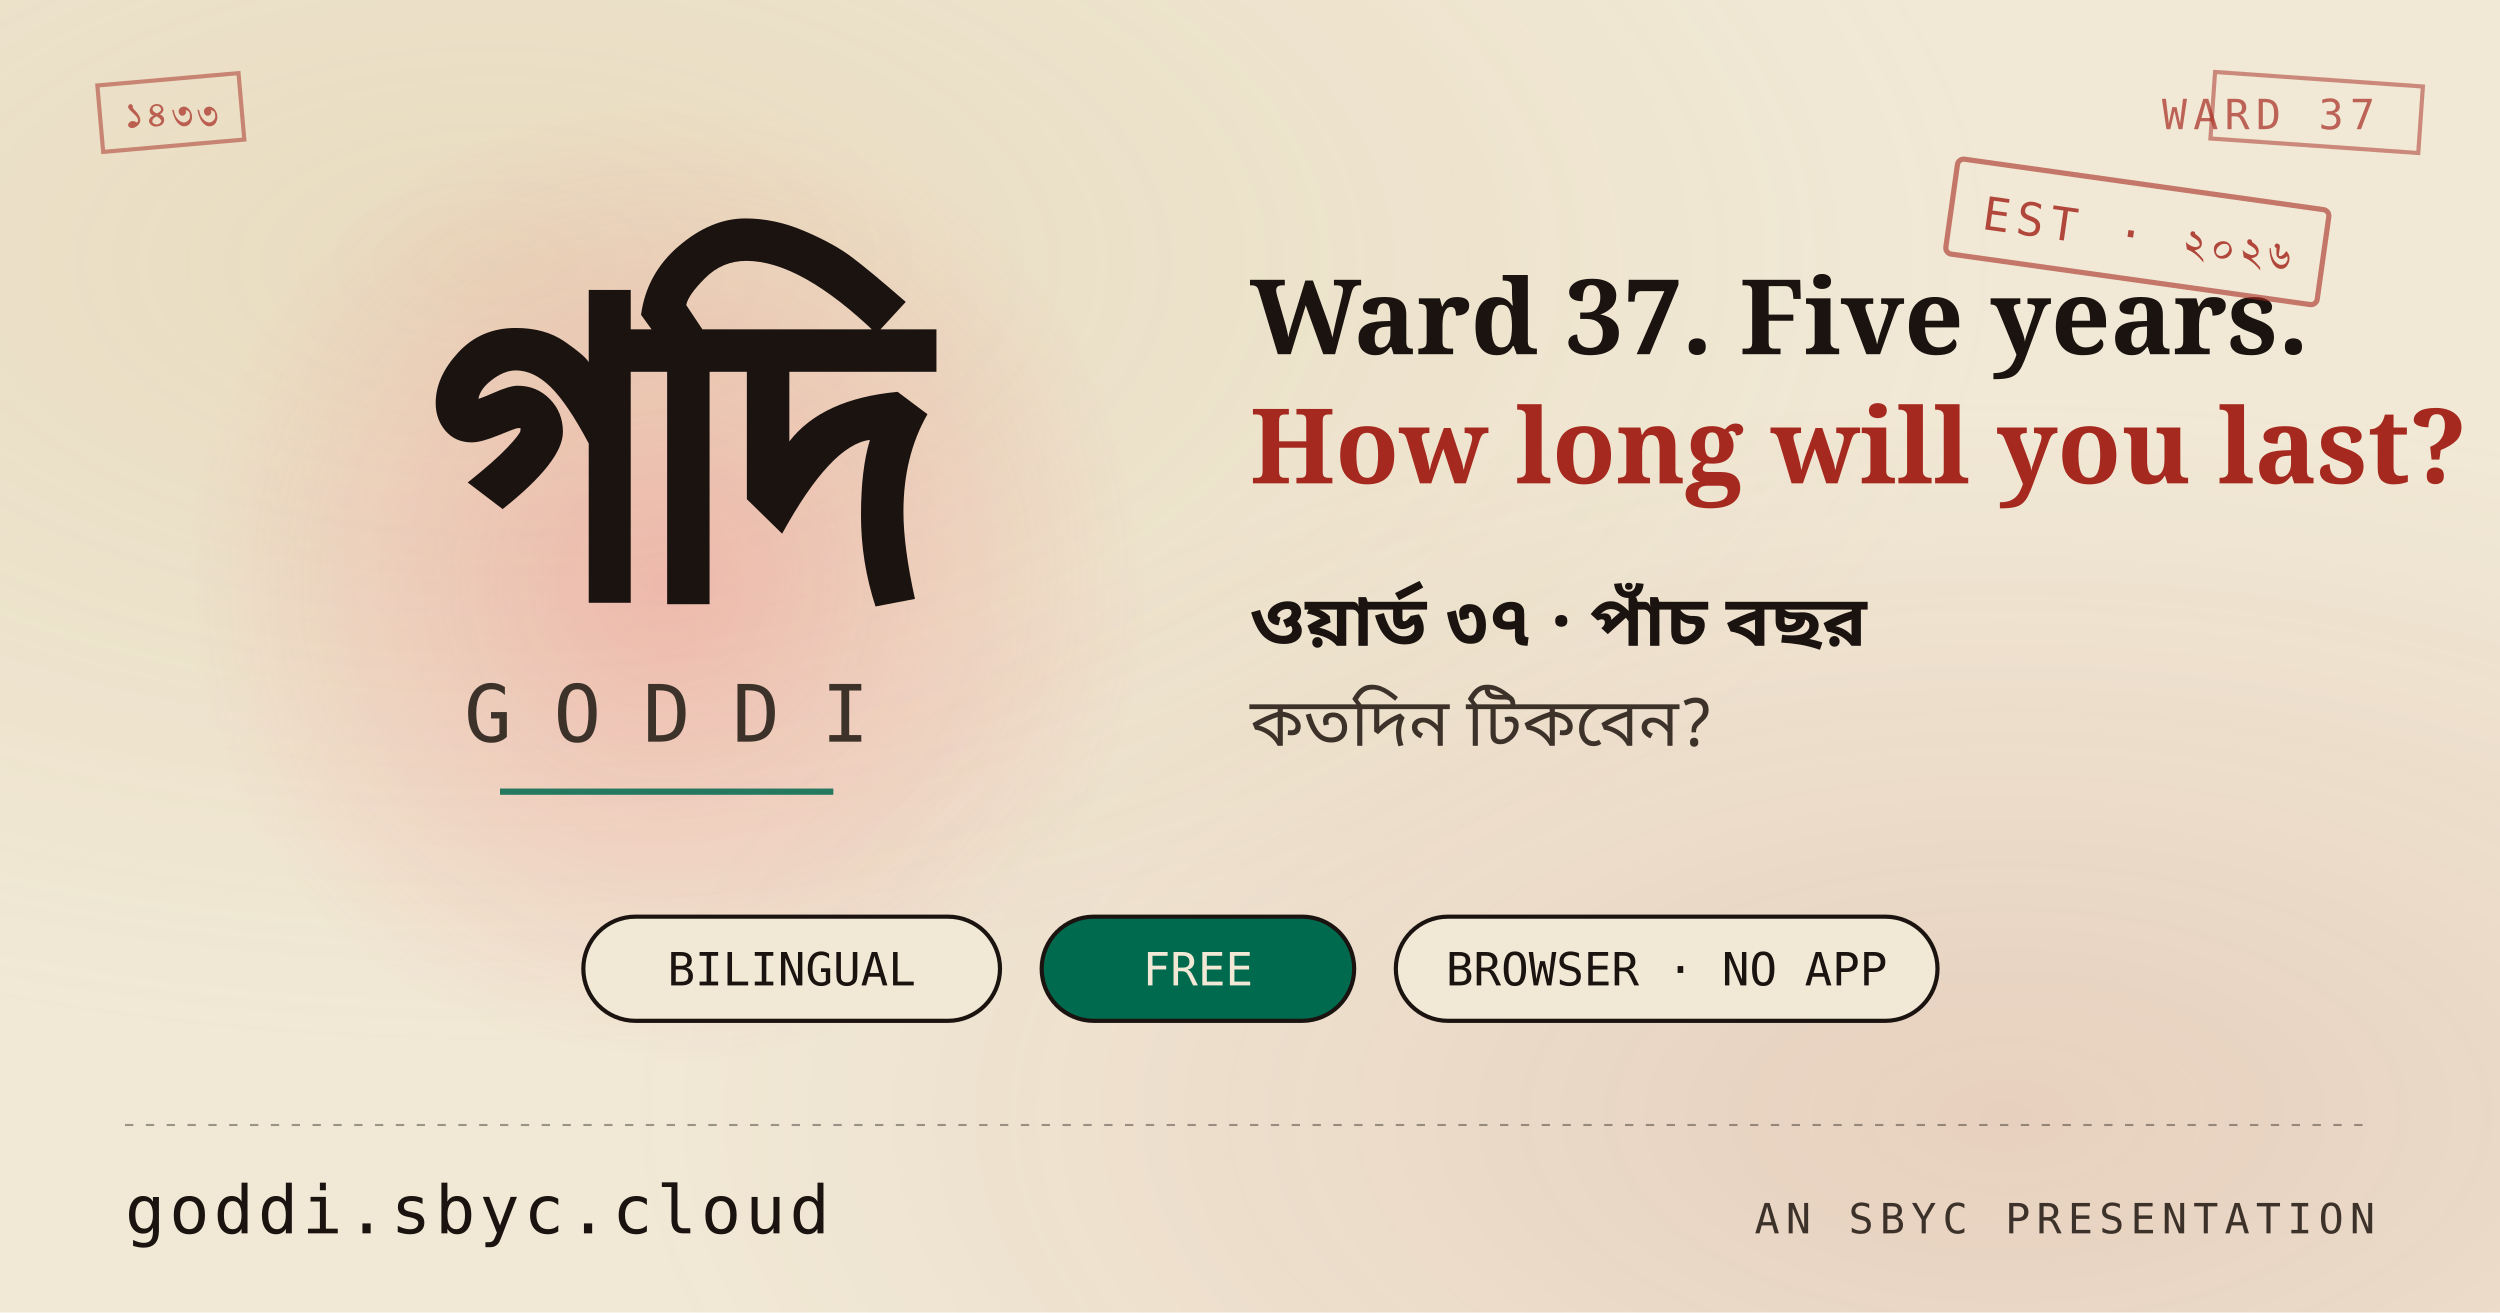
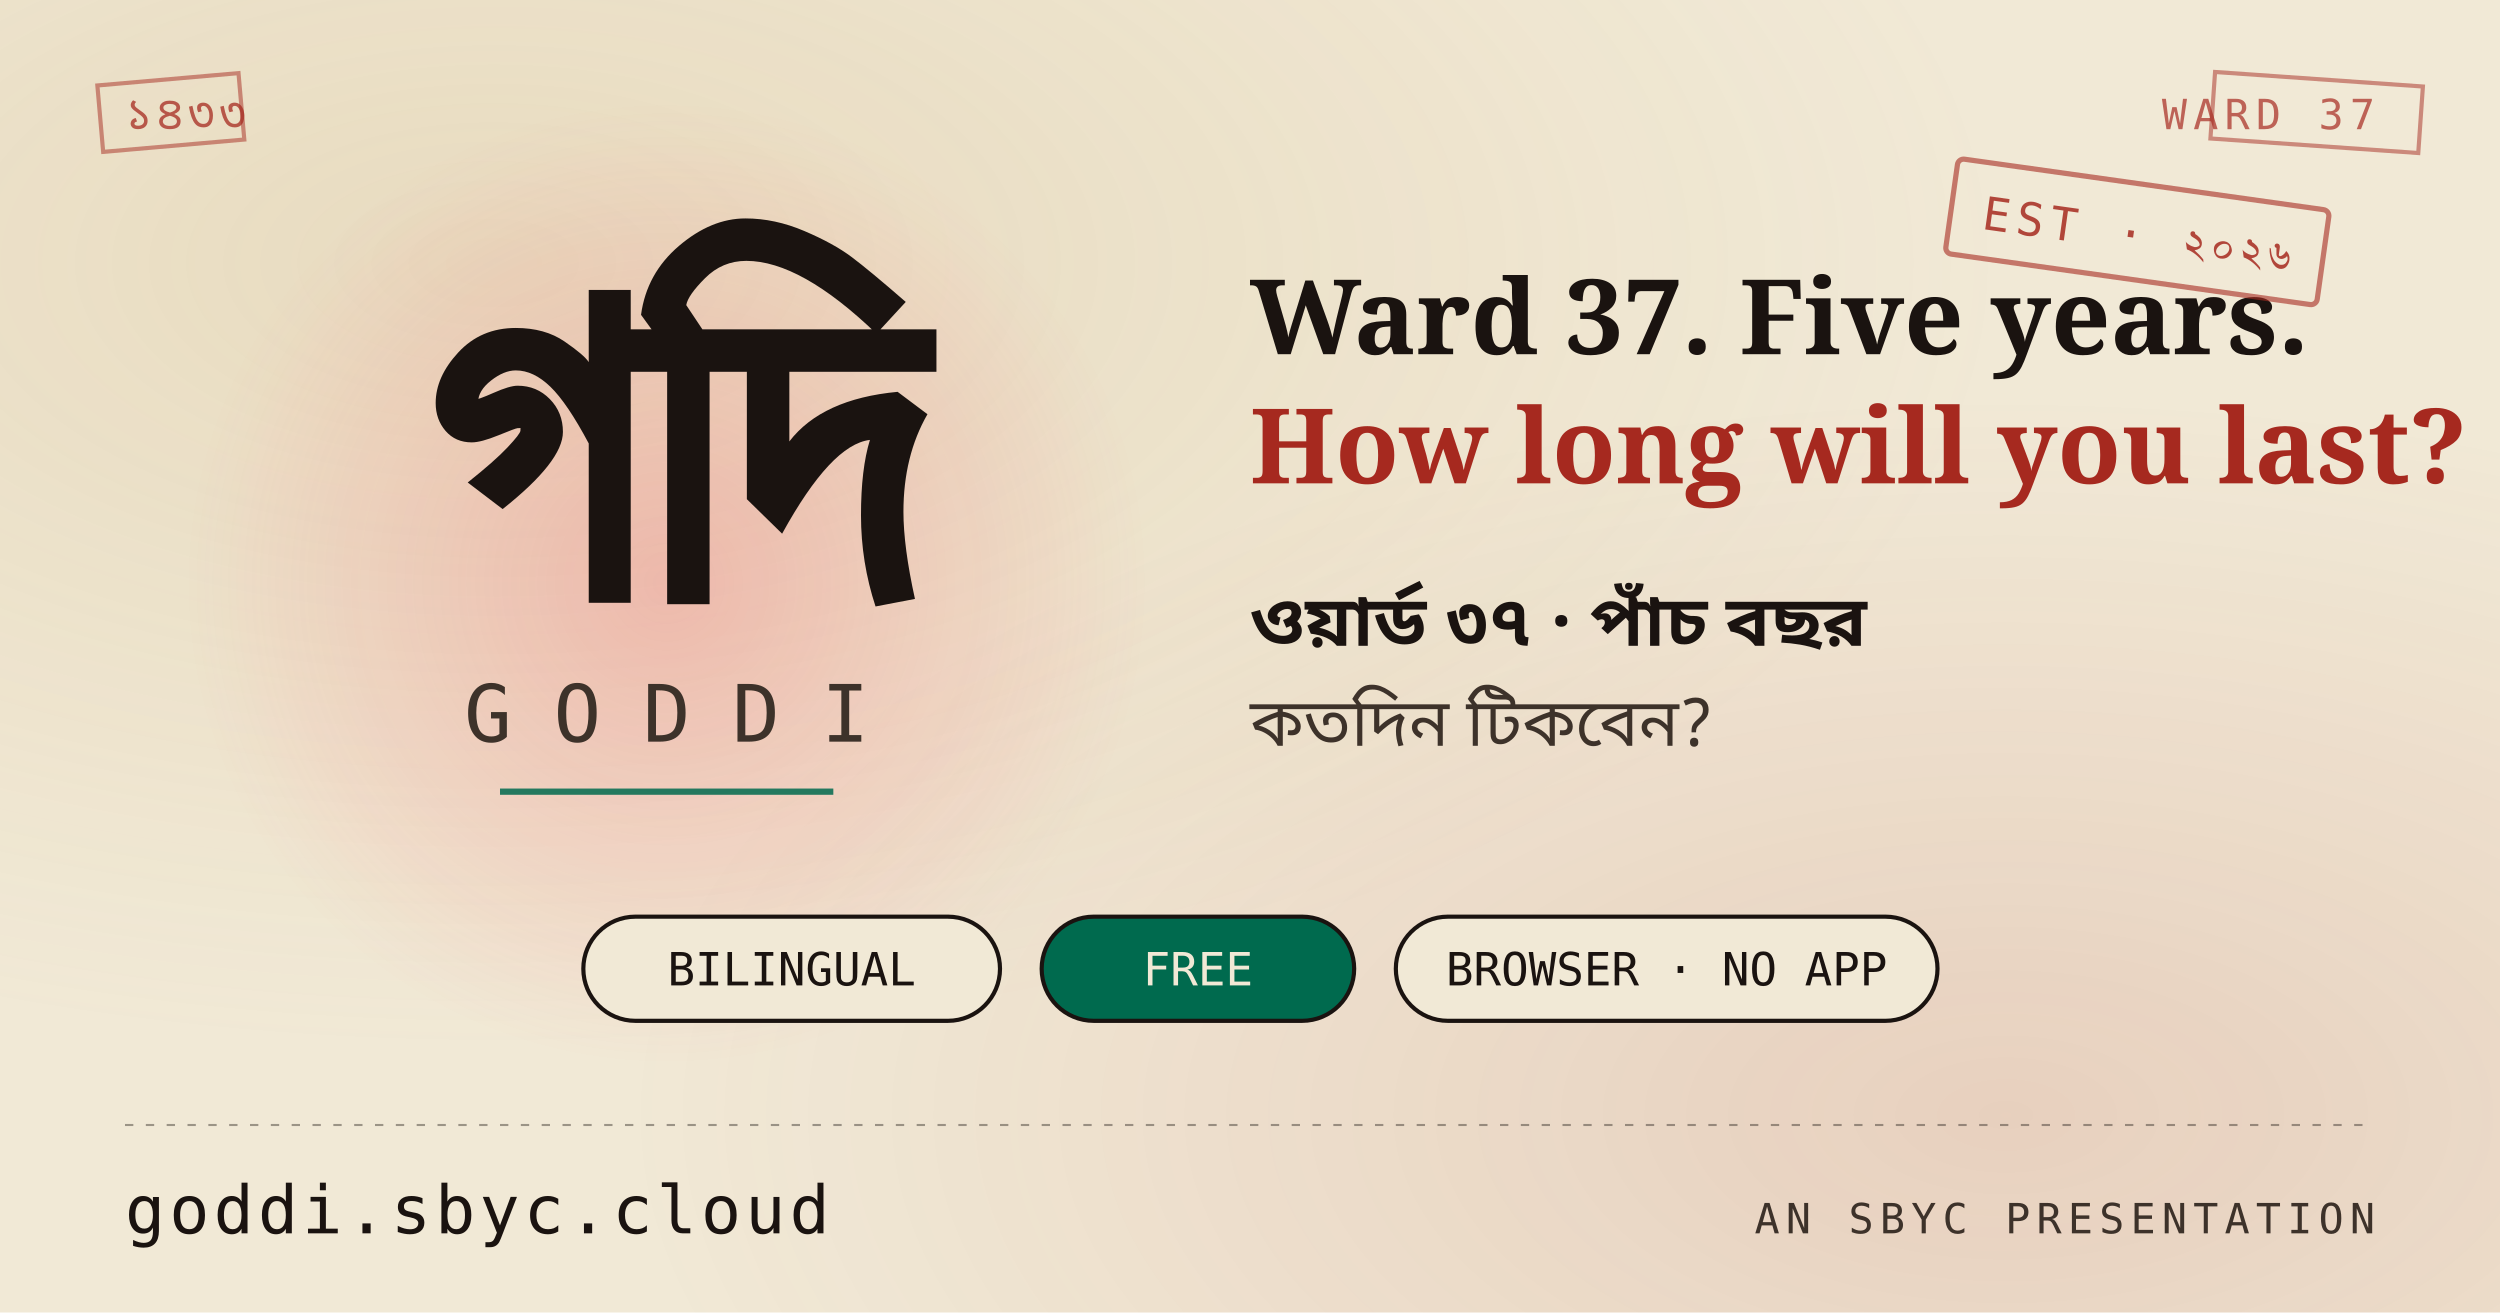
<svg xmlns="http://www.w3.org/2000/svg" width="1200" height="630" viewBox="0 0 1200 630">
  <defs>
    <radialGradient id="warmth" cx="20%" cy="20%" r="60%">
      <stop offset="0%" stop-color="#b8934a" stop-opacity="0.16" />
      <stop offset="100%" stop-color="#b8934a" stop-opacity="0" />
    </radialGradient>
    <radialGradient id="rust" cx="80%" cy="85%" r="55%">
      <stop offset="0%" stop-color="#a6291f" stop-opacity="0.13" />
      <stop offset="100%" stop-color="#a6291f" stop-opacity="0" />
    </radialGradient>
    <radialGradient id="bdred" cx="50%" cy="50%" r="50%">
      <stop offset="0%" stop-color="#f42a41" stop-opacity="0.22" />
      <stop offset="75%" stop-color="#f42a41" stop-opacity="0.06" />
      <stop offset="100%" stop-color="#f42a41" stop-opacity="0" />
    </radialGradient>
  </defs>
  <rect width="1200" height="630" fill="#f1e9d6" />
  <rect width="1200" height="630" fill="url(#warmth)" />
  <rect width="1200" height="630" fill="url(#rust)" />
  <circle cx="320" cy="280" r="230" fill="url(#bdred)" />
-   <g font-family="Special Elite, monospace" fill="#a6291f" opacity="0.7">
-     <text x="60" y="62" font-size="20" letter-spacing="2">১৪৩৩</text>
-     <text x="1140" y="62" font-size="20" letter-spacing="3" text-anchor="end">WARD 37</text>
-   </g>
+   <text x="60" y="62" font-family="Noto Sans Bengali, sans-serif" font-size="22" font-weight="500" fill="#a6291f" opacity="0.75" letter-spacing="2">১৪৩৩</text>
+   <text x="1140" y="62" font-family="Special Elite, monospace" font-size="20" fill="#a6291f" opacity="0.7" letter-spacing="3" text-anchor="end">WARD 37</text>
  <rect x="48" y="38" width="68" height="32" fill="none" stroke="#a6291f" stroke-width="2" opacity="0.5" transform="rotate(-5 82 54)" />
  <rect x="1062" y="38" width="100" height="32" fill="none" stroke="#a6291f" stroke-width="2" opacity="0.5" transform="rotate(4 1112 54)" />
  <text x="320" y="290" font-family="Hind Siliguri, sans-serif" font-size="220" font-weight="700" fill="#1a1310" text-anchor="middle">গদি</text>
  <text x="320" y="356" font-family="Special Elite, monospace" font-size="38" fill="#3d322a" letter-spacing="20" text-anchor="middle">GODDI</text>
  <line x1="240" y1="380" x2="400" y2="380" stroke="#006a4e" stroke-width="3" opacity="0.85" />
  <g text-anchor="start">
    <text x="600" y="170" font-family="Fraunces, Georgia, serif" font-size="50" font-weight="900" fill="#1a1310">
      Ward 37. Five years.
    </text>
    <text x="600" y="232" font-family="Fraunces, Georgia, serif" font-size="50" font-weight="900" fill="#a6291f">
      How long will you last?
    </text>
    <text x="600" y="310" font-family="Noto Sans Bengali, sans-serif" font-size="34" font-weight="700" fill="#1a1310">
      ওয়ার্ড ৩৭ · পাঁচ বছর
    </text>
    <text x="600" y="358" font-family="Noto Sans Bengali, sans-serif" font-size="32" font-weight="500" fill="#3d322a">
      কতদিন টিকবেন?
    </text>
  </g>
  <g font-family="Special Elite, monospace" font-size="22" fill="#1a1310">
    <g transform="translate(280, 440)">
      <rect width="200" height="50" rx="25" fill="#f1e9d6" stroke="#1a1310" stroke-width="2" />
      <text x="100" y="33" text-anchor="middle">BILINGUAL</text>
    </g>
    <g transform="translate(500, 440)">
      <rect width="150" height="50" rx="25" fill="#006a4e" stroke="#1a1310" stroke-width="2" />
      <text x="75" y="33" text-anchor="middle" fill="#f1e9d6">FREE</text>
    </g>
    <g transform="translate(670, 440)">
      <rect width="260" height="50" rx="25" fill="#f1e9d6" stroke="#1a1310" stroke-width="2" />
      <text x="130" y="33" text-anchor="middle">BROWSER · NO APP</text>
    </g>
  </g>
  <g transform="translate(940, 76) rotate(8)">
    <rect width="180" height="46" fill="none" stroke="#a6291f" stroke-width="2.5" opacity="0.6" rx="3" />
    <text x="90" y="32" font-family="Special Elite, monospace" font-size="22" fill="#a6291f" opacity="0.85" text-anchor="middle" letter-spacing="3">EST · ২০২৬</text>
  </g>
  <line x1="60" y1="540" x2="1140" y2="540" stroke="#1a1310" stroke-width="1" stroke-dasharray="4 6" opacity="0.4" />
  <text x="60" y="592" font-family="Special Elite, monospace" font-size="32" fill="#1a1310" letter-spacing="2">goddi.sbyc.cloud</text>
  <text x="1140" y="592" font-family="Special Elite, monospace" font-size="20" fill="#3d322a" text-anchor="end" letter-spacing="3">AN SBYC PRESENTATION</text>
</svg>
